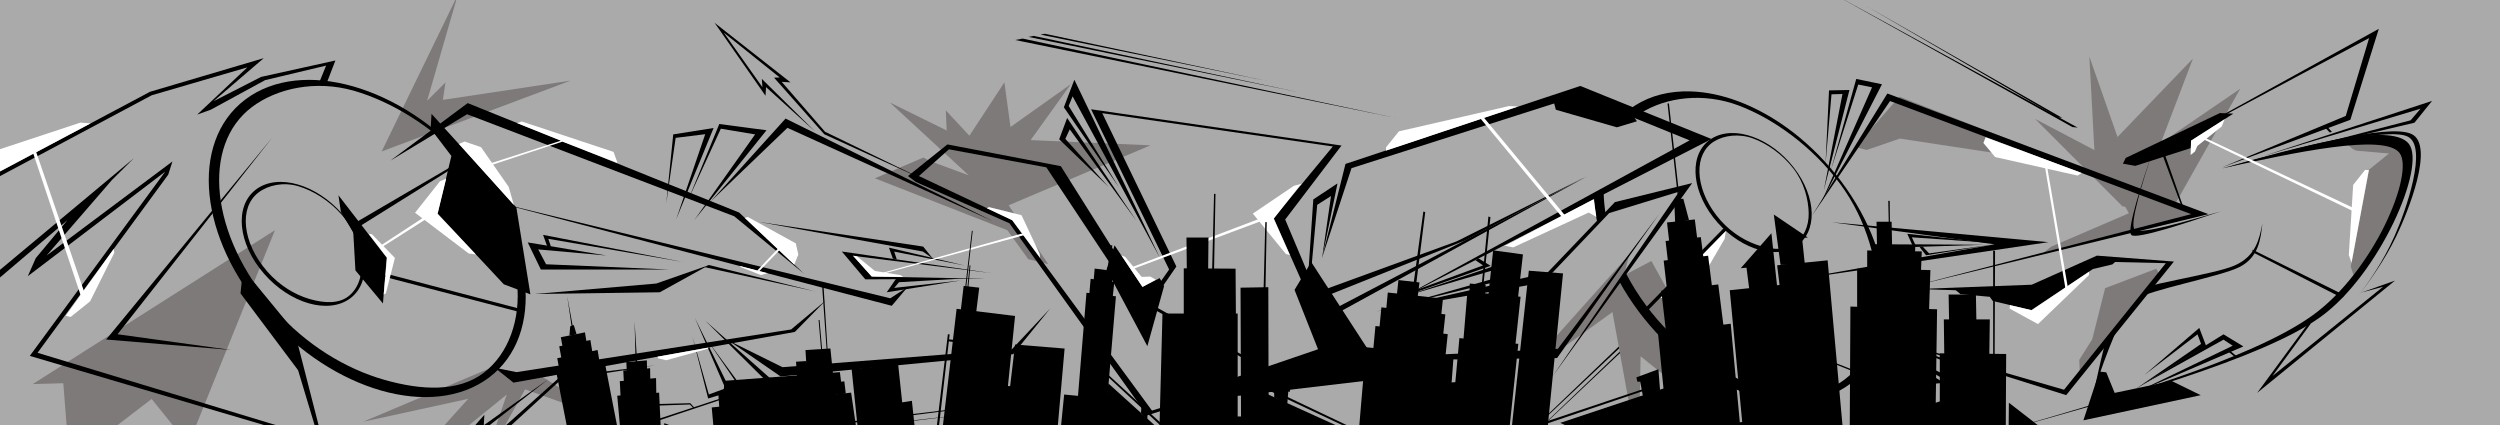
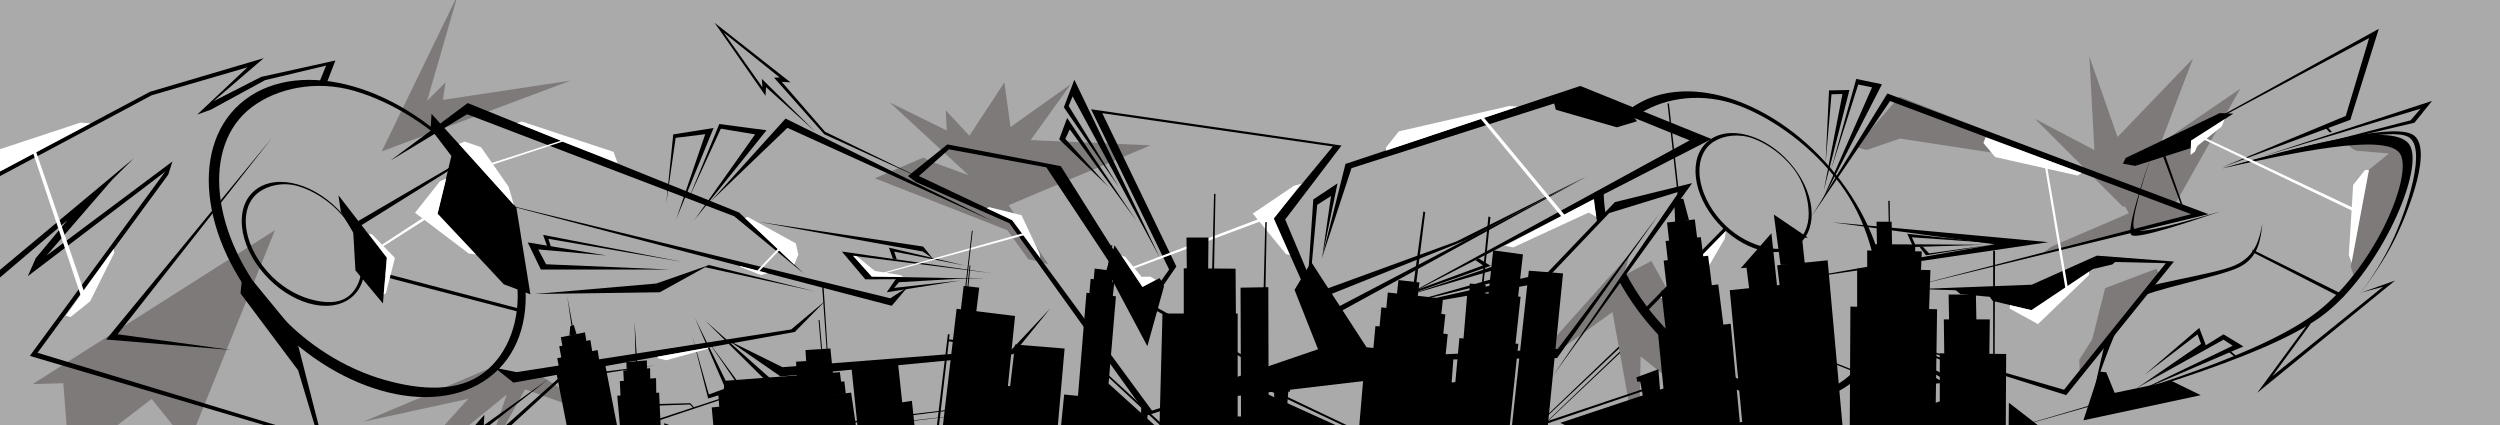
<svg xmlns="http://www.w3.org/2000/svg" width="690.615mm" height="117.176mm" viewBox="0 0 690.615 117.176" version="1.1" id="svg1" xml:space="preserve">
  <defs id="defs1" />
  <g id="background" style="display:inline" type="layer">
    <rect style="fill:#aaaaaa;fill-opacity:1;stroke-width:0.228;stroke-dasharray:0.685, 0.685" id="rect10113" width="693.757" height="120.293" x="-1.651" y="-0.057" />
  </g>
  <g id="layer-03" style="display:inline" type="layer">
    <g id="layer28" style="display:inline">
      <path style="fill:#000000;fill-opacity:1;stroke-width:2.043" d="m 270.477,114.045 -78.638,8.981 -1.348,0.747 z" id="path96" />
      <path style="fill:#000000;fill-opacity:1;stroke-width:1.334" d="m 244.669,118.467 -51.342,5.863 -0.88,0.488 z" id="path96-99" />
      <path style="fill:#000000;fill-opacity:1;stroke-width:2.77" d="m 293.716,109.419 -104.833,12.495 -1.797,1.033 z" id="path96-9" />
-       <path style="fill:#000000;fill-opacity:1;stroke-width:2.77" d="M 385.74,32.62 282.475,10.656 280.441,11.054 Z" id="path96-9-8" />
-       <path style="fill:#000000;fill-opacity:1;stroke-width:1.982" d="M 359.427,25.626 285.563,9.916 284.108,10.201 Z" id="path96-9-8-6" />
-       <path style="fill:#000000;fill-opacity:1;stroke-width:1.649" d="M 350.098,22.397 288.648,9.326 287.437,9.563 Z" id="path96-9-8-6-7" />
      <path style="fill:#000000;fill-opacity:1;stroke-width:1.982" d="m 405.818,135.338 54.943,-51.806 0.594,-1.359 z" id="path96-9-8-6-9" />
      <path style="fill:#000000;fill-opacity:1;stroke-width:1.263" d="m 415.82,127.424 35.008,-33.01 0.378,-0.866 z" id="path96-9-8-6-9-1" />
-       <path style="fill:#000000;fill-opacity:1;stroke-width:1.982" d="m 506.505,-1.652 65.972,36.747 1.475,0.156 z" id="path96-9-8-6-9-9" />
-       <path style="fill:#000000;fill-opacity:1;stroke-width:1.602" d="m 515.718,1.763 52.776,30.664 1.189,0.148 z" id="path96-9-8-6-9-9-5" />
      <path style="fill:#000000;fill-opacity:1;stroke-width:2.719" d="m -122.999,119.225 102.628,-14.188 1.745,-1.046 z" id="path96-9-8-6-9-9-9" />
      <path style="fill:#000000;fill-opacity:1;stroke-width:2.228" d="m -109.425,118.941 84.093,-11.626 1.429,-0.857 z" id="path96-9-8-6-9-9-9-1" />
      <path style="fill:#000000;fill-opacity:1;stroke-width:1.912" d="m -101.001,119.238 72.177,-9.978 1.227,-0.736 z" id="path96-9-8-6-9-9-9-7" />
    </g>
    <g id="layer21" style="display:inline" transform="translate(0.4012871)">
      <path style="fill:#7f7a7a;fill-opacity:1;stroke:none;stroke-width:2.77;stroke-dasharray:none;stroke-opacity:1" d="m 105.031,41.84 21.02,-43.248 -8.456,29.235 5.074,-5.074 -0.725,4.832 35.275,-5.315 z" id="path55" />
      <path style="fill:#7f7a7a;fill-opacity:1;stroke:none;stroke-width:2.77;stroke-dasharray:none;stroke-opacity:1" d="m 135.393,101.512 -35.436,14.985 28.985,-6.32 -24.878,27.581 35.517,-28.751 -6.765,19.812 11.839,-21.262 23.678,8.456 -21.155,-13.331 -5.29,0.332 z" id="path56" />
      <path id="path57" style="fill:#7f7a7a;fill-opacity:1;stroke:none;stroke-width:10.471;stroke-dasharray:none;stroke-opacity:1" d="m 1048.662,85.994 -36.527,55.703 -24.656,-26.482 0.914,21.004 -59.357,-29.223 82.391,76.051 -40.818,-15.018 -6.562,-3.543 -50.605,21.684 138.371,54.234 21.752,30.211 20.842,5.176 -41.301,-61.479 148.057,-62.57 -125.104,-5.479 42.006,-58.443 -63.01,44.744 z" transform="matrix(0.2645833,0,0,0.2645833,-0.4012871,0)" />
      <path style="fill:#7f7a7a;fill-opacity:1;stroke:none;stroke-width:2.77;stroke-dasharray:none;stroke-opacity:1" d="m 75.555,63.584 -66.926,42.523 8.456,-0.242 1.691,21.745 22.711,-17.396 10.148,12.564 z" id="path58" />
      <path style="fill:#7f7a7a;fill-opacity:1;stroke-width:2.77" d="m 449.697,70.303 -31.626,35.356 26.96,-19.456 7.226,39.745 0.556,-27.516 8.616,6.948 -1.668,-9.728 11.673,4.725 -15.646,-28.284 -7.558,3.976 z" id="path68" />
      <path id="path69" style="fill:#7f7a7a;fill-opacity:1;stroke-width:10.471" d="m 2181.447,58.988 5.252,97.693 -61.978,-32.564 91.391,91.391 2.846,0.424 3.717,6.727 -80.98,34.867 -9.561,7.311 168.148,-40.49 -29.582,-10.723 68.318,-121.02 -82.988,56.725 33.615,-88.238 -78.785,81.936 z" transform="matrix(0.2645833,0,0,0.2645833,-0.4012871,0)" />
    </g>
    <g id="layer15" style="display:inline" transform="translate(0.4012871)">
      <path style="fill:#000000;fill-opacity:1;stroke:none;stroke-width:2.77;stroke-dasharray:none;stroke-opacity:1" d="M 107.437,44.371 128.793,28.482 203.793,58.721 221.732,75.635 202.426,59.746 128.622,31.557 Z" id="path29" />
      <path style="fill:#000000;fill-opacity:1;stroke:none;stroke-width:2.77;stroke-dasharray:none;stroke-opacity:1" d="m 136.31,101.603 5.125,4.1 77.734,-14.009 8.577,-8.739 -9.602,8.055 -75.855,11.788 z" id="path31" />
      <path style="fill:#000000;fill-opacity:1;stroke:none;stroke-width:2.77;stroke-dasharray:none;stroke-opacity:1" d="m 147.313,81.222 33.584,-2.899 14.497,-5.074 -13.53,7.49 z" id="path40" />
      <path style="fill:#000000;fill-opacity:1;stroke:none;stroke-width:2.77;stroke-dasharray:none;stroke-opacity:1" d="m 145.38,66.967 3.624,7.49 h 35.517 l -34.067,-1.45 -2.174,-4.107 18.846,1.691 z" id="path42" />
      <path style="display:inline;fill:#000000;fill-opacity:1;stroke:none;stroke-width:2.77;stroke-dasharray:none;stroke-opacity:1" d="m 150.709,67.905 -1.087,-3.02 38.788,7.516 -37.338,-6.428 0.725,2.174 z" id="path45-3" />
      <path style="fill:#000000;fill-opacity:1;stroke:none;stroke-width:2.77;stroke-dasharray:none;stroke-opacity:1" d="m 195.387,73.199 29.488,7.327 -30.573,-6.719 z" id="path46" />
      <path style="fill:#000000;fill-opacity:1;stroke:none;stroke-width:2.77;stroke-dasharray:none;stroke-opacity:1" d="m 180.558,100.92 -26.139,4.1 -16.23,14.853 2.904,0.181 -27.335,16.743 19.647,-22.21 -0.171,2.904 17.939,-12.813 -19.647,15.376 0.513,-2.733 -14.863,16.572 20.16,-12.642 -1.846,-0.302 18.76,-16.782 z" id="path54" />
    </g>
    <g id="layer23" style="display:inline" transform="translate(0.4012871)">
      <path style="fill:#7f7a7a;fill-opacity:1;stroke-width:2.77" d="m 558.3,39.962 -6.944,2.42 -26.934,-4.103 -9.154,3.156 -3.156,-0.842 12.205,-13.888 z" id="path22" />
    </g>
    <g id="layer24" style="display:inline" transform="rotate(-15.85766,527.8898,-11.89894)">
      <path style="fill:#000000;fill-opacity:1;stroke-width:2.313" d="m 576.227,58.84 70.569,-16.317 -14.43,22.02 -37.801,2.96 36.868,-4.33 12.09,-18.938 z" id="path26" />
      <path style="fill:#7f7a7a;fill-opacity:1;stroke-width:2.77" d="m 629.737,70.381 c 7.994,1.807 15.041,3.399 13.508,10.317 -1.533,6.918 -10.994,16.228 -21.729,26.791 -0.043,-1.301 -0.086,-2.602 -0.129,-3.904 0,0 12.185,-24.381 12.185,-24.381 0,0 6.516,-2.79 6.516,-2.79 -3.258,-1.235 -6.517,-2.47 -8.146,-3.087 -1.629,-0.617 -2.205,-2.947 -2.205,-2.947 z" id="path63" />
      <path style="fill:#000000;fill-opacity:1;stroke-width:2.313" d="m 594.616,67.771 c 20.135,1.25 45.694,2.837 48.304,9.28 2.611,6.443 -15.824,29.703 -35.619,36.709 -19.794,7.005 -58.431,7.118 -92.025,7.216 33.902,0.214 75.631,0.476 94.339,-6.308 18.707,-6.785 39.52,-31.992 36.466,-39.344 -3.054,-7.352 -29.266,-7.46 -51.466,-7.552 z" id="path27" />
      <path style="fill:#000000;fill-opacity:1;stroke-width:2.313" d="m 594.406,67.818 c 20.74,0.584 47.068,1.326 51.879,5.48 4.811,4.155 -5.936,19.47 -10.95,25.473 -5.013,6.004 -9.873,9.844 -14.099,13.182 4.274,-3.311 9.536,-7.385 14.512,-12.963 4.976,-5.578 17.209,-21.379 11.794,-26.049 -5.415,-4.671 -31.253,-4.916 -53.136,-5.123 z" id="path27-6" />
      <path style="fill:#000000;fill-opacity:1;stroke-width:2.313" d="m 577.744,57.516 c -5.235,7.661 -13.307,19.471 -12.271,21.119 1.036,1.648 16.073,0.92 25.827,0.447 -9.376,0.084 -23.389,0.211 -24.53,-1.606 -1.142,-1.817 6.118,-12.687 10.975,-19.96 z" id="path32" />
      <path style="fill:#000000;fill-opacity:1;stroke-width:2.313" d="m 606.523,67.625 48.981,-1.928 -6.33,4.469 -40.426,-1.837 39.598,0.903 3.513,-2.336 z" id="path48" />
      <path style="fill:#000000;fill-opacity:1;stroke-width:2.313" d="m 625.077,64.741 0.856,1.637 0.614,-0.024 -0.859,-1.724 z" id="path49" />
      <path style="fill:#000000;fill-opacity:1;stroke-width:2.313" d="m 544.316,116.292 c 4.4,-8.255 11.093,-20.812 15.159,-22.351 4.066,-1.539 24.819,1.47 31.167,0.587 6.349,-0.883 8.561,-5.222 10.523,-9.07 -1.625,4.001 -3.508,8.64 -9.262,9.825 -5.754,1.185 -25.755,-0.776 -30.101,0.798 -4.346,1.574 -12.227,12.752 -17.486,20.211 z" id="path51" />
      <path style="fill:#000000;fill-opacity:1;stroke-width:2.313" d="m 596.444,92.406 20.262,18.847 0.849,-0.531 -21.017,-19.066 z" id="path53" />
      <path style="fill:#000000;fill-opacity:1;stroke-width:2.313" d="m 622.178,111.286 9.921,-0.639 -45.113,19.431 18.46,-14.331 1.112,-0.102 -14.232,11.114 36.133,-15.378 z" id="path59" />
      <path style="fill:#000000;fill-opacity:1;stroke-width:2.77" d="m 569.798,57.724 28.397,-4.811 3.538,1.16 -13.197,3.985 -0.712,1.963 -16.084,0.536 -3.129,-1.508 z" id="path61" />
      <path style="fill:#000000;fill-opacity:1;stroke-width:2.77" d="m 580.416,59.155 0.971,15.834 -0.418,-0.19 -1.176,-15.111 z" id="path62" />
      <path style="fill:#000000;fill-opacity:1;stroke-width:2.77" d="m 546.675,112.51 -7.931,11.747 33.07,2.175 -6.662,-5.974 -16.038,-1.131 -0.674,-6.098 z" id="path64" />
      <path style="fill:#000000;fill-opacity:1;stroke-width:2.77" d="m 556.871,119.322 25.581,-7.341 4.381,4.718 -32.874,4.248 30.092,-5.243 -2.001,-2.305 z" id="path65" />
      <path style="fill:#000000;fill-opacity:1;stroke-width:2.77" d="m 554.753,119.946 22.208,-6.257 -0.453,-5.236 -18.101,8.342 17.145,-6.775 0.22,2.821 z" id="path66" />
      <path style="fill:#000000;fill-opacity:1;stroke-width:2.77" d="m 582.918,116.767 1.401,2.059 -0.477,0.153 -1.377,-2.017 z" id="path67" />
    </g>
    <g id="layer25" style="display:inline" transform="translate(0.4012871)">
      <path style="display:inline;fill:#000000;fill-opacity:1;stroke-width:2.77" d="m 505.649,61.392 59.815,5.505 -71.421,10.564 56.541,-9.969 z" id="path7" />
      <path style="fill:#7f7a7a;fill-opacity:1;stroke-width:2.77" d="m 574.141,103.698 22.17,-27.527 -1.042,-1.934 -14.135,5.357 -3.571,14.135 -3.571,5.654 z" id="path41" />
      <path style="display:inline;fill:#000000;fill-opacity:1;stroke-width:2.77" d="m 529.158,79.842 31.693,-1.19 18.004,-8.035 21.277,1.637 -29.759,36.901 -52.524,-16.516 51.929,15.028 28.122,-34.966 -19.343,-0.446 -17.26,8.63 z" id="path8" />
      <path style="display:inline;fill:#000000;fill-opacity:1;stroke-width:2.77" d="m 519.766,93.137 27.842,9.917 -5.952,4.613 -22.725,-13.061 22.278,11.126 3.72,-2.678 z" id="path9" />
      <path style="display:inline;fill:#000000;fill-opacity:1;stroke-width:2.77" d="m 519.091,95.211 17.507,10.521 -5.598,0.576 -12.311,-9.951 12.398,8.884 2.089,-0.401 z" id="path11" />
      <path style="display:inline;fill:#000000;fill-opacity:1;stroke-width:2.77" d="m 502.646,56.107 16.834,-32.826 -7.102,-1.473 -6.997,25.146 7.547,-23.601 3.816,0.77 z" id="path14" />
      <path style="display:inline;fill:#000000;fill-opacity:1;stroke-width:2.154" d="m 503.405,52.657 7.093,-27.797 -5.639,0.11 -0.961,20.274 1.645,-19.198 3.026,-0.075 z" id="path14-2" />
      <path style="display:inline;fill:#000000;fill-opacity:1;stroke-width:2.77" d="m 550.063,67.12 -23.584,-2.529 1.637,3.645 19.428,-0.618 -18.907,-0.126 -0.893,-1.934 z" id="path15" />
      <path style="display:inline;fill:#000000;fill-opacity:1;stroke-width:2.77" d="m 529.817,68.154 1.841,2.367 18.807,-3.025 -17.965,2.499 -1.762,-1.868 z" id="path19" />
      <path style="display:inline;fill:#000000;fill-opacity:1;stroke-width:2.77" d="m 539.681,79.991 21.779,0.631 17.15,-8.733 5.681,0.105 -1.157,1.052 -5.366,1.263 -17.044,11.363 -10.626,-2.525 -0.842,-1.157 -8.101,-0.736 z" id="path21" />
      <path style="display:inline;fill:#000000;fill-opacity:1;stroke-width:2.77" d="M 500.143,59.606 520.974,25.83 609.655,59.16 527.819,79.098 604.893,59.16 521.718,27.913 Z" id="path6" />
    </g>
    <g id="layer22" transform="translate(0.4012871)" style="display:inline">
      <path id="path13-9" style="color:#000000;display:inline;fill:#000000;stroke-width:1.315;-inkscape-stroke:none" d="m 466.478,25.246 c -5.564,-0.147 -10.801,1.089 -15.237,3.912 -0.588,0.374 -1.145,0.778 -1.687,1.195 l 2.929,1.152 c 0.113,-0.075 0.22,-0.158 0.335,-0.231 6.996,-4.453 17.365,-5.776 27.049,-2.139 9.684,3.637 20.358,11.329 28.01,21.595 7.652,10.265 10.46,22.4 10.686,32.057 0.226,9.657 -3.683,18.496 -10.679,22.949 -6.996,4.453 -16.516,3.314 -26.2,-0.323 -9.684,-3.637 -19.603,-10.616 -27.255,-20.881 -2.246,-3.013 -4.163,-6.105 -5.77,-9.212 l -1.734,2.417 c 1.518,2.773 3.276,5.522 5.28,8.211 7.94,10.652 18.202,18.366 28.488,22.229 10.286,3.863 20.703,3.863 28.588,-1.156 7.885,-5.019 11.6,-14.015 11.36,-24.273 C 520.401,72.49 516.259,60.881 508.319,50.229 500.379,39.578 490.117,31.864 479.831,28.001 475.331,26.311 470.806,25.36 466.478,25.246 Z m -23.867,27.126 -2.715,1.301 c 0.076,2.598 0.405,5.282 0.977,8.013 l 2.315,-2.345 c -0.336,-2.012 -0.533,-3.986 -0.578,-5.898 -0.008,-0.361 -0.001,-0.714 7.3e-4,-1.07 z" />
      <path style="color:#000000;display:inline;fill:#000000;stroke-width:0.514;-inkscape-stroke:none" d="m 472.487,38.253 c -3.134,1.926 -4.609,5.377 -4.513,9.313 0.096,3.936 1.741,8.391 4.897,12.478 3.155,4.087 7.234,7.047 11.322,8.529 4.088,1.482 8.227,1.482 11.361,-0.443 3.134,-1.926 4.61,-5.377 4.514,-9.314 -0.096,-3.936 -1.741,-8.391 -4.897,-12.478 -3.155,-4.087 -7.234,-7.047 -11.322,-8.529 -4.088,-1.482 -8.228,-1.482 -11.362,0.444 z m 0.627,0.812 c 2.78,-1.709 6.901,-2.216 10.749,-0.821 3.848,1.396 8.091,4.347 11.132,8.286 3.041,3.939 4.157,8.595 4.247,12.301 0.09,3.706 -1.464,7.097 -4.244,8.806 -2.78,1.709 -6.564,1.272 -10.412,-0.124 -3.848,-1.396 -7.79,-4.073 -10.831,-8.012 -3.041,-3.939 -4.607,-8.224 -4.697,-11.93 -0.09,-3.706 1.277,-6.797 4.057,-8.506 z" id="path13-9-2" />
      <path style="fill:#000000;fill-opacity:1;stroke-width:2.77" d="m 476.024,62.767 -22.515,22.936 0.526,0.842 22.831,-23.252 z" id="path5" />
    </g>
    <g id="layer13" style="display:inline" transform="translate(0.4012871)">
      <path style="font-variation-settings:normal;opacity:1;vector-effect:none;fill:#000000;fill-opacity:1;stroke:none;stroke-width:0.419px;stroke-linecap:butt;stroke-linejoin:miter;stroke-miterlimit:4;stroke-dasharray:none;stroke-dashoffset:0;stroke-opacity:1;-inkscape-stroke:none;stop-color:#000000;stop-opacity:1" d="m 385.334,83.045 87.061,-44.639 -36.248,-14.664 -64.864,21.536 -6.5,26.015 8.163,-24.841 62.859,-20.072 30.536,12.395 z" id="path14065" />
      <path style="font-variation-settings:normal;opacity:1;vector-effect:none;fill:#000000;fill-opacity:1;stroke:none;stroke-width:0.419px;stroke-linecap:butt;stroke-linejoin:miter;stroke-miterlimit:4;stroke-dasharray:none;stroke-dashoffset:0;stroke-opacity:1;-inkscape-stroke:none;stop-color:#000000;stop-opacity:1" d="M 363.417,87.83 438.371,48.525 363.659,89.448 Z" id="path14797" />
      <path style="font-variation-settings:normal;opacity:1;vector-effect:none;fill:#000000;fill-opacity:1;stroke:none;stroke-width:0.419px;stroke-linecap:butt;stroke-linejoin:miter;stroke-miterlimit:4;stroke-dasharray:none;stroke-dashoffset:0;stroke-opacity:1;-inkscape-stroke:none;stop-color:#000000;stop-opacity:1" d="m 428.77,27.937 0.624,2.379 16.853,4.855 5.554,-1.675 -1.366,-1.914 -14.858,-6.301 z" id="path14799" />
      <path style="font-variation-settings:normal;opacity:1;vector-effect:none;fill:#000000;fill-opacity:1;stroke:none;stroke-width:0.419px;stroke-linecap:butt;stroke-linejoin:miter;stroke-miterlimit:4;stroke-dasharray:none;stroke-dashoffset:0;stroke-opacity:1;-inkscape-stroke:none;stop-color:#000000;stop-opacity:1" d="m 379.868,86.03 47.225,-10.732 18.614,-19.469 21.35,-5.25 -38.702,53.565 35.112,-51.219 -19.333,5.933 -18.295,19.211 z" id="path14801" />
      <path style="font-variation-settings:normal;opacity:1;vector-effect:none;fill:#000000;fill-opacity:1;stroke:none;stroke-width:0.419px;stroke-linecap:butt;stroke-linejoin:miter;stroke-miterlimit:4;stroke-dasharray:none;stroke-dashoffset:0;stroke-opacity:1;-inkscape-stroke:none;stop-color:#000000;stop-opacity:1" d="m 387.488,81.893 29.641,-10.011 -3.336,5.728 -28.214,6.881 27.236,-7.684 1.504,-2.821 z" id="path15657" />
      <path style="font-variation-settings:normal;opacity:1;vector-effect:none;fill:#000000;fill-opacity:1;stroke:none;stroke-width:0.419px;stroke-linecap:butt;stroke-linejoin:miter;stroke-miterlimit:4;stroke-dasharray:none;stroke-dashoffset:0;stroke-opacity:1;-inkscape-stroke:none;stop-color:#000000;stop-opacity:1" d="m 387.836,81.719 23.526,-8.292 -3.345,-2.063 -0.833,0.518 2.093,1.431 -18.754,6.901 z" id="path15943" />
      <path style="font-variation-settings:normal;opacity:1;vector-effect:none;fill:#000000;fill-opacity:1;stroke:none;stroke-width:0.419px;stroke-linecap:butt;stroke-linejoin:miter;stroke-miterlimit:4;stroke-dasharray:none;stroke-dashoffset:0;stroke-opacity:1;-inkscape-stroke:none;stop-color:#000000;stop-opacity:1" d="m 360.648,83.781 1.905,-0.65 41.949,-16.785 32.902,-17.402 -35.422,17.732 -42.706,15.578 z" id="path16410" />
      <path style="font-variation-settings:normal;opacity:1;vector-effect:none;fill:#000000;fill-opacity:1;stroke:none;stroke-width:0.419px;stroke-linecap:butt;stroke-linejoin:miter;stroke-miterlimit:4;stroke-dasharray:none;stroke-dashoffset:0;stroke-opacity:1;-inkscape-stroke:none;stop-color:#000000;stop-opacity:1" d="m 371.266,99.676 58.465,-0.762 28.181,-39.767 -27.961,37.216 -58.907,2.827 z" id="path16700" />
      <path style="font-variation-settings:normal;opacity:1;vector-effect:none;fill:#000000;fill-opacity:1;stroke:none;stroke-width:0.419px;stroke-linecap:butt;stroke-linejoin:miter;stroke-miterlimit:4;stroke-dasharray:none;stroke-dashoffset:0;stroke-opacity:1;-inkscape-stroke:none;stop-color:#000000;stop-opacity:1" d="m 410.15,78.162 -2.316,2.516 h -0.887 l 2.136,-2.606 z" id="path17218" />
      <path style="font-variation-settings:normal;opacity:1;vector-effect:none;fill:#000000;fill-opacity:1;stroke:none;stroke-width:0.419px;stroke-linecap:butt;stroke-linejoin:miter;stroke-miterlimit:4;stroke-dasharray:none;stroke-dashoffset:0;stroke-opacity:1;-inkscape-stroke:none;stop-color:#000000;stop-opacity:1" d="m 364.803,71.382 4.279,-20.721 -6.69,4.429 -1.824,27.002 0.572,-0.139 2.333,-25.377 3.811,-2.419 z" id="path17333" />
    </g>
    <g id="layer17" style="display:inline" transform="translate(0.4012871)" />
    <g id="layer18" style="display:inline" transform="translate(0.4012871)">
      <path style="fill:#000000;fill-opacity:1;stroke:none;stroke-width:1.385;stroke-dasharray:none;stroke-opacity:1" d="m 316.464,84.433 32.46,17.768 0.669,-0.377 -32.46,-17.999 z" id="path34" />
      <path style="fill:#000000;fill-opacity:1;stroke:none;stroke-width:2.77;stroke-dasharray:none;stroke-opacity:1" d="m 361.823,72.389 -4.613,7.688 6.492,16.401 -33.485,11.447 4.613,2.221 47.836,-5.638 z" id="path17" />
      <path style="fill:#000000;fill-opacity:1;stroke:none;stroke-width:2.77;stroke-dasharray:none;stroke-opacity:1" d="m 307.495,67.776 -2.221,6.663 11.276,21.185 4.613,-16.572 -1.196,-2.221 -4.784,2.392 z" id="path18" />
      <path style="fill:#000000;fill-opacity:1;stroke:none;stroke-width:2.77;stroke-dasharray:none;stroke-opacity:1" d="m 320.063,71.316 -23.678,-49.288 -2.899,7.611 15.221,22.107 -13.893,-22.47 1.087,-2.658 z" id="path47" />
      <path style="display:inline;fill:#000000;fill-opacity:1;stroke:none;stroke-width:2.77;stroke-dasharray:none;stroke-opacity:1" d="m 313.58,61.074 -19.187,-28.481 -2.195,5.89 13.651,13.168 -11.96,-13.289 1.217,-2.631 z" id="path47-2" />
    </g>
    <g id="layer14" style="display:inline" transform="translate(0.4012871)">
      <path style="color:#000000;fill:#000000;stroke-width:1.385;-inkscape-stroke:none" d="m 301.001,30.189 21.566,44.262 -6.307,8.982 -23.614,-37.526 -31.325,-6.014 -10.893,8.737 2.168,1.64 25.842,11.397 38.064,53.071 53.748,-17.072 -15.622,-37.022 15.557,-20.443 z m 3.092,1.077 63.697,9.191 -16.337,19.785 16.514,37.275 -50.143,15.906 -38.649,-52.634 -25.74,-12.159 8.309,-7.382 26.902,4.98 26.882,40.514 9.036,-13.124 z" id="path16" />
    </g>
    <g id="layer19" style="display:inline" transform="translate(0.4012871)">
      <path style="fill:#000000;fill-opacity:1;stroke:none;stroke-width:2.77;stroke-dasharray:none;stroke-opacity:1" d="m 195.934,55.646 20.672,-22.893 57.337,28.379 -56.825,-25.817 z" id="path33" />
      <path style="fill:#000000;fill-opacity:1;stroke:none;stroke-width:2.77;stroke-dasharray:none;stroke-opacity:1" d="m 200.889,94.086 14.351,9.909 64.237,-6.15 10.251,-12.642 -10.592,11.276 -63.383,4.954 z" id="path35" />
      <path style="fill:#000000;fill-opacity:1;stroke:none;stroke-width:2.77;stroke-dasharray:none;stroke-opacity:1" d="m 209.089,61.284 45.444,8.2 2.747,1.943 -2.662,-3.31 z" id="path36" />
      <path style="fill:#000000;fill-opacity:1;stroke:none;stroke-width:2.77;stroke-dasharray:none;stroke-opacity:1" d="m 273.607,75.468 -41.454,-5.983 6.492,7.688 33.314,-0.171 -31.521,-0.598 -5.125,-5.723 z" id="path37" />
      <path style="fill:#000000;fill-opacity:1;stroke:none;stroke-width:2.77;stroke-dasharray:none;stroke-opacity:1" d="m 134.907,55.423 110.622,26.979 4.787,-3.096 -4.374,5.167 z" id="path38" />
      <path style="fill:#000000;fill-opacity:1;stroke:none;stroke-width:2.326;stroke-dasharray:none;stroke-opacity:1" d="m 191.414,60.791 19.935,-24.811 -13.051,-1.721 -8.462,20.652 8.892,-19.361 9.466,1.578 z" id="path43" />
      <path style="display:inline;fill:#000000;fill-opacity:1;stroke:none;stroke-width:1.994;stroke-dasharray:none;stroke-opacity:1" d="m 186.378,60.612 10.347,-25.252 -11.148,1.763 -1.928,19.039 2.596,-18.082 8.166,-1.008 z" id="path43-6" />
      <path style="display:inline;fill:#000000;fill-opacity:1;stroke:none;stroke-width:1.808;stroke-dasharray:none;stroke-opacity:1" d="m 194.389,88.555 19.301,17.131 -7.645,4.434 -11.004,-16.088 10.913,14.867 5.453,-3.503 z" id="path43-67" />
      <path style="display:inline;fill:#000000;fill-opacity:1;stroke:none;stroke-width:1.494;stroke-dasharray:none;stroke-opacity:1" d="m 191.533,87.779 9.996,20.379 -6.309,1.923 -4.376,-17.25 4.567,16.138 4.572,-1.675 z" id="path43-67-9" />
      <path style="fill:#000000;fill-opacity:1;stroke:none;stroke-width:2.77;stroke-dasharray:none;stroke-opacity:1" d="m 264.675,76.994 -17.456,-0.121 -2.658,3.866 20.416,-3.262 -18.362,2.054 1.329,-1.57 z" id="path44" />
      <path style="fill:#000000;fill-opacity:1;stroke:none;stroke-width:2.77;stroke-dasharray:none;stroke-opacity:1" d="m 246.252,71.437 -1.087,-3.02 21.02,4.953 -19.57,-3.866 0.725,2.174 z" id="path45" />
      <path style="display:inline;fill:#000000;fill-opacity:1;stroke:none;stroke-width:2.298;stroke-dasharray:none;stroke-opacity:1" d="m 255.805,50.108 -28.294,-13.71 -11.962,-13.789 2.422,0.142 -20.965,-16.447 14.061,20.156 0.146,-2.396 13.578,12.289 -14.738,-14.559 0.154,2.29 -10.66,-15.06 15.433,12.371 -1.558,0.063 13.864,15.622 z" id="path54-5" />
    </g>
    <g id="layer6" style="display:inline" transform="translate(17.84315,-69.41861)">
      <path style="fill:#000000;fill-opacity:1;stroke:none;stroke-width:1.973;stroke-dasharray:none;stroke-opacity:1" d="m 81.066,130.503 25.688,-15.025 0.386,0.447 -25.81,16.124 z" id="path24" />
      <path style="fill:#000000;fill-opacity:1;stroke:none;stroke-width:1.973;stroke-dasharray:none;stroke-opacity:1" d="m 88.941,145.058 36.624,9.612 -0.243,0.852 -36.868,-9.612 z" id="path25" />
      <path style="fill:#000000;fill-opacity:1;stroke:none;stroke-width:2.77;stroke-dasharray:none;stroke-opacity:1" d="m 101.361,100.869 23.436,25.852 3.878,24.014 -7.348,-2.787 -18.274,-19.536 3.795,-15.905 -5.728,-7.531 z" id="path20" />
      <path style="fill:#000000;fill-opacity:1;stroke:none;stroke-width:2.77;stroke-dasharray:none;stroke-opacity:1" d="m 75.645,123.356 13.326,17.255 -1.025,12.642 -7.603,-9.14 -0.598,-10.507 -3.417,-5.638 z" id="path28" />
    </g>
    <g id="layer5" style="display:inline" transform="translate(0.4012871)">
      <path style="color:#000000;fill:#000000;stroke-width:1.383;-inkscape-stroke:none" d="m 67.36,27.491 c -7.847,5.922 -10.987,15.662 -9.877,26.397 1.11,10.735 6.424,22.56 15.64,33.064 9.216,10.503 20.621,17.732 31.729,20.922 11.108,3.19 22.029,2.318 29.876,-3.604 7.847,-5.922 10.989,-15.664 9.879,-26.399 C 143.497,67.136 138.183,55.311 128.967,44.807 119.751,34.304 108.346,27.075 97.238,23.885 86.131,20.696 75.207,21.569 67.36,27.491 Z m 1.831,2.087 c 6.962,-5.254 17.723,-7.509 28.18,-4.506 10.457,3.003 22.293,10.175 31.174,20.297 8.882,10.122 12.841,22.61 13.886,32.716 1.045,10.106 -2.314,19.7 -9.276,24.954 -6.962,5.254 -17.039,4.857 -27.496,1.854 C 95.202,101.891 84.218,95.404 75.336,85.281 66.455,75.159 61.388,63.78 60.343,53.674 59.297,43.567 62.229,34.832 69.191,29.577 Z" id="path13" />
      <path style="color:#000000;fill:#000000;stroke-width:0.539;-inkscape-stroke:none" d="m 70.286,52.367 c -3.044,2.314 -4.262,6.119 -3.831,10.313 0.431,4.194 2.492,8.814 6.067,12.918 3.575,4.104 7.999,6.928 12.308,8.174 4.309,1.246 8.545,0.906 11.589,-1.408 3.044,-2.314 4.263,-6.12 3.832,-10.314 -0.431,-4.194 -2.492,-8.814 -6.067,-12.918 -3.575,-4.104 -7.999,-6.928 -12.308,-8.174 -4.309,-1.246 -8.546,-0.905 -11.59,1.409 z m 0.71,0.815 c 2.701,-2.053 6.875,-2.934 10.931,-1.76 4.056,1.173 8.647,3.975 12.093,7.93 3.445,3.955 4.981,8.834 5.386,12.782 0.405,3.948 -0.897,7.697 -3.598,9.749 -2.701,2.053 -6.609,1.898 -10.666,0.724 -4.056,-1.173 -8.317,-3.708 -11.762,-7.662 -3.445,-3.955 -5.411,-8.4 -5.816,-12.349 -0.405,-3.948 0.732,-7.362 3.432,-9.414 z" id="path13-7" />
    </g>
    <g id="layer2" style="display:inline" transform="translate(17.84315,-69.41861)">
      <path style="fill:#000000;fill-opacity:1;stroke:none;stroke-width:2.77;stroke-dasharray:none;stroke-opacity:1" d="m 57.388,107.392 -45.906,55.812 34.55,2.899 -31.409,-4.349 z" id="path52" />
    </g>
    <g id="layer20" style="display:inline" transform="translate(0.4012871)">
      <path id="path39" style="color:#000000;fill:#000000;stroke-width:1.385;-inkscape-stroke:none" d="m 72.463,16.061 -31.422,9.293 -61.834,32.874 -23.408,2.222 -87.502,47.011 6.035,-0.138 L -18.588,92.107 18.18,60.856 9.482,71.305 7.274,76.299 45.247,47.404 7.831,98.317 88.832,122.228 80.975,91.586 69.424,77.549 68.938,78.264 66.615,75.326 66.042,81.057 81.942,102.266 87.579,121.002 9.975,97.455 46.072,48.246 47.235,44.599 12.458,70.591 30.531,49.714 36.56,43.727 -19.557,90.513 -126.687,106.188 -47.076,63.057 -23.588,61.006 41.514,26.316 l 26.41,-7.708 -13.852,13.048 3.763,-1.355 14.999,-8.165 16.852,-4.016 -2.015,4.933 2.025,0.285 2.553,-6.627 -20.51,4.532 -13.169,6.732 z" />
    </g>
    <g id="layer1">
      <path style="font-variation-settings:normal;opacity:1;vector-effect:none;fill:#ffffff;fill-opacity:1;stroke:none;stroke-width:0.265px;stroke-linecap:butt;stroke-linejoin:miter;stroke-miterlimit:4;stroke-dasharray:none;stroke-dashoffset:0;stroke-opacity:1;-inkscape-stroke:none;stop-color:#000000;stop-opacity:1" d="m 126.79,39.761 15.187,16.903 -1.462,-5.053 -7.633,-10.958 -4.539,-1.558 z" id="path9665" />
      <path style="fill:#ffffff;fill-opacity:1;stroke-width:0.265;stroke-dasharray:0.794, 0.794" d="m 134.898,45.321 20.05,-6.459 -12.096,-4.854 1.288,-0.445 25.351,8.397 1.113,3.069 -15.253,-5.902 -20.143,6.656 z" id="path9978" />
      <path style="fill:#ffffff;fill-opacity:1;stroke-width:0.265;stroke-dasharray:0.794, 0.794" d="m 219.405,73.12 -13.677,-12.929 0.871,-0.246 13.227,7.282 0.71,3.064 z" id="path21316" />
      <path style="fill:#ffffff;fill-opacity:1;stroke-width:0.265;stroke-dasharray:0.794, 0.794" d="m 214.978,68.619 -5.802,6.126 0.572,0.154 5.83,-6.07 z" id="path21492" />
      <path style="fill:#ffffff;fill-opacity:1;stroke-width:0.265;stroke-dasharray:0.794, 0.794" d="m 212.122,75.494 -7.834,-2.051 0.381,0.367 5.515,2.171 1.351,-0.366 z" id="path21664" />
      <path style="fill:#ffffff;fill-opacity:1;stroke-width:0.265;stroke-dasharray:0.794, 0.794" d="m 272.591,57.529 0.298,0.14 6.735,3.173 7.723,10.409 -0.162,-1.166 -4.988,-10.632 -8.989,-2.245 z" id="path21779" />
      <path style="fill:#ffffff;fill-opacity:1;stroke-width:0.265;stroke-dasharray:0.794, 0.794" d="m 235.68,70.62 0.077,0.167 5.053,5.601 8.692,0.134 -0.683,-0.511 -7.13,-1.145 -4.932,-4.055 z" id="path21781" />
      <path style="fill:#ffffff;fill-opacity:1;stroke-width:0.265;stroke-dasharray:0.794, 0.794" d="m 282.602,64.589 -0.417,-0.043 -38.547,10.87 0.69,0.096 38.533,-10.541 z" id="path21896" />
      <path style="fill:#ffffff;fill-opacity:1;stroke-width:0.265;stroke-dasharray:0.794, 0.794" d="m 123.26,49.346 -2.401,9.742 10.59,11.205 -1.966,-0.265 -14.828,-11.251 6.888,-8.704 z" id="path24847" />
      <path style="fill:#ffffff;fill-opacity:1;stroke-width:0.265;stroke-dasharray:0.794, 0.794" d="m 101.85,64.57 5.062,6.605 -0.914,10.199 0.604,-0.371 2.491,-9.741 -6.337,-6.544 z" id="path24849" />
      <path style="fill:#ffffff;fill-opacity:1;stroke-width:0.265;stroke-dasharray:0.794, 0.794" d="m 105.315,67.723 11.674,-7.634 0.509,0.554 -11.719,7.453 z" id="path24851" />
      <path style="fill:#ffffff;fill-opacity:1;stroke-width:0.265;stroke-dasharray:0.794, 0.794" d="M -9.198,52.196 25.021,34.082 22.225,33.867 -4.921,42.832 -8.494,50.328 Z" id="path24853" />
      <path style="fill:#ffffff;fill-opacity:1;stroke-width:0.265;stroke-dasharray:0.794, 0.794" d="M 18.173,87.221 31.428,68.739 31.583,69.823 24.893,83.233 19.51,87.565 Z" id="path24855" />
      <path style="fill:#ffffff;fill-opacity:1;stroke-width:0.265;stroke-dasharray:0.794, 0.794" d="M 22.364,81.813 9.072,42.046 9.809,41.461 23.451,81.195 Z" id="path24857" />
      <path style="fill:#ffffff;fill-opacity:1;stroke-width:0.265;stroke-dasharray:0.794, 0.794" d="m 359.623,50.734 -0.702,0.704 -7.066,8.989 4.475,10.053 -1.092,-0.308 -9.155,-11.169 11.376,-7.693 z" id="path24972" />
      <path style="fill:#ffffff;fill-opacity:1;stroke-width:0.265;stroke-dasharray:0.794, 0.794" d="m 309.775,70.532 5.837,8.744 3.67,-2.002 -1.51,-0.869 -2.401,0.083 -4.53,-5.528 z" id="path24974" />
      <path style="fill:#ffffff;fill-opacity:1;stroke-width:0.265;stroke-dasharray:0.794, 0.794" d="m 347.684,60.601 -0.427,0.081 -34.444,13.073 0.459,0.43 34.919,-13.043 z" id="path24976" />
      <path style="fill:#ffffff;fill-opacity:1;stroke-width:0.265;stroke-dasharray:0.794, 0.794" d="m 382.873,41.619 36.477,-12.206 -2.482,-0.115 -30.424,6.983 -3.566,4.434 z" id="path33763" />
      <path style="fill:#ffffff;fill-opacity:1;stroke-width:0.265;stroke-dasharray:0.794, 0.794" d="m 415.346,67.809 h 0.55 l 24.363,-12.803 0.723,4.904 -2.112,-1.197 -20.849,9.623 z" id="path33996" />
      <path style="fill:#ffffff;fill-opacity:1;stroke-width:0.265;stroke-dasharray:0.794, 0.794" d="m 431.298,59.744 -22.669,-27.423 1.01,-0.161 22.948,27.656 z" id="path33998" />
      <path style="fill:#ffffff;fill-opacity:1;stroke-width:0.265;stroke-dasharray:0.794, 0.794" d="m 458.701,82.286 18.062,-18.481 -0.33,2.173 -8.215,14.091 -6.784,2.415 z" id="path34113" />
      <path style="fill:#ffffff;fill-opacity:1;stroke-width:0.265;stroke-dasharray:0.794, 0.794" d="m 555.276,84.222 0.259,0.145 5.718,1.326 15.835,-10.63 v 0.908 l -14.105,13.553 -7.843,-4.286 z" id="path34228" />
      <path style="fill:#ffffff;fill-opacity:1;stroke-width:0.265;stroke-dasharray:0.794, 0.794" d="m 548.525,37.919 26.513,9.856 -1.113,0.728 -22.778,-5.119 -3.245,-3.892 z" id="path34232" />
      <path style="fill:#ffffff;fill-opacity:1;stroke-width:0.265;stroke-dasharray:0.794, 0.794" d="m 565.673,46.365 v 0.628 l 5.611,32.735 -0.674,0.226 -5.69,-33.825 z" id="path34234" />
      <path style="fill:#ffffff;fill-opacity:1;stroke-width:0.265;stroke-dasharray:0.794, 0.794" d="m 605.148,42.816 0.118,-3.975 9.288,-5.927 -0.821,2.027 -6.718,5.378 -0.676,1.54 z" id="path34831" />
      <path style="fill:#ffffff;fill-opacity:1;stroke-width:0.265;stroke-dasharray:0.794, 0.794" d="m 654.386,46.966 -4.782,25.622 -0.752,-2.135 1.199,-19.368 3.29,-4.142 z" id="path35117" />
      <path style="fill:#ffffff;fill-opacity:1;stroke-width:0.265;stroke-dasharray:0.794, 0.794" d="m 609.304,37.974 0.362,0.363 40.296,19.034 -0.019,0.915 -41.213,-19.78 z" id="path35119" />
    </g>
    <path style="fill:#ffffff;fill-opacity:1;stroke-width:0.265;stroke-dasharray:0.794, 0.794" d="m 181.683,98.523 14.124,-2.53 -0.326,0.366 -11.448,3.156 -2.294,-0.552 z" id="path15384" />
  </g>
  <g id="layer-02" style="display:inline" type="layer">
    <path style="fill:#000000;fill-opacity:1;stroke-width:2" d="m 160.496,137.668 -6.771,-34.561 13.401,-2.68 4.796,24.687 -1.411,-15.799 11.567,-0.846 1.129,24.687 0.299,-16.264 13.525,5.26 -2.68,0.987 -3.527,14.107 z" id="path102" />
    <path style="fill:#000000;fill-opacity:1;stroke-width:2" d="m 155.065,104.236 0.494,2.751 1.904,-0.353 -0.423,-2.892 z" id="path103" />
    <path style="fill:#000000;fill-opacity:1;stroke-width:2" d="m 154.713,103.178 -0.776,-4.232 11.144,-2.257 0.705,4.303 z" id="path104" />
    <path style="fill:#000000;fill-opacity:1;stroke-width:1.543" d="m 155.086,98.935 -0.599,-3.266 8.6,-1.742 0.544,3.32 z" id="path104-9" />
    <path style="fill:#000000;fill-opacity:1;stroke-width:1.196" d="m 155.389,95.689 -0.464,-2.53 6.662,-1.349 0.422,2.572 z" id="path104-9-5" />
    <path style="fill:#000000;fill-opacity:1;stroke-width:2" d="m 158.31,92.951 -1.622,-11.144 2.045,11.074 z" id="path110" />
    <path style="fill:#000000;fill-opacity:1;stroke-width:2" d="m 175.583,100.218 -0.282,-11.426 0.705,11.356 z" id="path110-1" />
    <path style="fill:#000000;fill-opacity:1;stroke-width:2" d="m 171.429,109.596 -0.212,-4.303 10.016,-0.846 0.07,4.373 z" id="path111" />
    <path style="fill:#000000;fill-opacity:1;stroke-width:1.479" d="m 172.336,105.532 -0.157,-3.183 7.409,-0.626 0.052,3.235 z" id="path111-3" />
    <path style="fill:#000000;fill-opacity:1;stroke-width:1.133" d="m 173.143,102.463 -0.12,-2.437 5.673,-0.479 0.04,2.477 z" id="path111-2" />
    <path style="fill:#000000;fill-opacity:1;stroke-width:2" d="m 160.637,137.527 -4.796,-19.608 -11.144,10.298 1.411,-0.141 4.937,9.169 z" id="path113" />
    <path style="fill:#000000;fill-opacity:1;stroke-width:2" d="m 198.866,137.386 -2.257,-24.828 38.511,-4.091 2.821,19.467 -2.68,-25.956 12.846,-1.335 1.12,10.505 2.68,-0.423 0.987,9.31 11.285,6.207 -2.257,0.705 0.564,10.721 z" id="path114" />
    <path style="fill:#000000;fill-opacity:1;stroke-width:2" d="m 198.733,113.027 -0.299,-4.189 34.812,-3.491 0.399,3.391 z" id="path115" />
    <path style="fill:#000000;fill-opacity:1;stroke-width:1.833" d="m 199.654,109.685 0.582,-4.494 31.78,-2.389 0.374,3.039 z" id="path115-0" />
    <path style="fill:#000000;fill-opacity:1;stroke-width:2" d="m 191.637,132.162 7.274,-2.589 2.219,7.767 h -14.672 z" id="path134" />
    <path style="fill:#000000;fill-opacity:1;stroke-width:2" d="m 157.3,92.708 0.216,-2.558 0.986,-0.37 0.771,2.558 z" id="path149" />
    <path style="fill:#000000;fill-opacity:1;stroke-width:2" d="m 222.955,104 -0.446,-7.298 6.887,-0.436 0.728,7.174 z" id="path150" />
    <path style="fill:#000000;fill-opacity:1;stroke-width:2" d="m 222.83,99.736 -2.928,0.185 0.277,4.371 3.251,-0.129 z" id="path151" />
    <path style="fill:#000000;fill-opacity:1;stroke-width:2" d="m 228.612,96.565 -1.177,-18.57 -0.392,0.044 1.308,18.526 z" id="path152" />
    <path style="fill:#000000;fill-opacity:1;stroke-width:2" d="m 227.13,96.827 -0.741,-8.457 -0.262,0.044 0.741,8.587 z" id="path153" />
    <path style="fill:#000000;fill-opacity:1;stroke-width:2" d="m 258.092,137.834 6.165,-52.523 16.151,1.973 -1.973,19.357 h 0.616 l 1.356,-11.466 13.685,1.11 -2.959,33.659 0.74,0.123 2.096,-21.083 3.822,0.37 2.343,-28.481 8.137,0.986 -4.685,55.728 z" id="path154" />
    <path style="fill:#000000;fill-opacity:1;stroke-width:2" d="m 265.364,86.101 0.842,-7.109 4.303,0.468 -0.935,7.577 z" id="path155" />
    <path style="fill:#000000;fill-opacity:1;stroke-width:2" d="m 266.627,79.466 1.852,-15.743 0.232,0.066 -1.819,15.71 z" id="path156" />
    <path style="fill:#000000;fill-opacity:1;stroke-width:2" d="m 267.19,79.896 0.661,-6.615 0.232,0.066 -0.628,6.582 z" id="path156-5" />
    <path style="fill:#000000;fill-opacity:1;stroke-width:2" d="m 302.082,137.542 4.101,-31.618 13.758,12.435 -1.191,0.265 1.852,18.521 z" id="path157" />
    <path style="fill:#000000;fill-opacity:1;stroke-width:2" d="m 300.911,81.33 0.374,-4.303 6.548,0.842 -0.468,4.303 z" id="path158" />
    <path style="fill:#000000;fill-opacity:1;stroke-width:1.564" d="m 302.109,77.556 0.293,-3.364 5.119,0.658 -0.366,3.364 z" id="path158-6" />
    <path style="fill:#000000;fill-opacity:1;stroke-width:2" d="m 306.524,74.969 0.748,-7.203 h -0.561 l -0.748,7.203 z" id="path159" />
    <path style="fill:#000000;fill-opacity:1;stroke-width:2" d="m 319.941,131.721 1.191,-45.111 h 20.77 v 28.443 h 0.926 l -0.132,-35.586 7.673,-0.132 0.132,57.547 -30.956,0.265 z" id="path160" />
    <path style="fill:#000000;fill-opacity:1;stroke-width:2" d="m 327.01,86.943 v -12.816 l 14.312,0.093 0.093,13.283 z" id="path161" />
    <path style="fill:#000000;fill-opacity:1;stroke-width:2" d="m 327.852,74.501 -0.094,-8.887 h 6.08 l -0.093,9.261 z" id="path162" />
    <path style="fill:#000000;fill-opacity:1;stroke-width:2" d="m 350.022,108.832 23.48,10.664 -1.871,0.093 2.432,14.874 3.274,-38.54 24.228,2.339 -0.561,7.39 1.029,-0.093 1.123,-12.161 16.277,1.59 -3.648,34.705 0.561,0.093 5.987,-55.004 9.448,0.748 -6.129,61.365 h -75.629 z" id="path163" />
    <path style="fill:#000000;fill-opacity:1;stroke-width:2" d="m 334.848,74.588 0.529,-21.034 h 0.397 l -0.397,21.299 z" id="path164" />
    <path style="fill:#000000;fill-opacity:1;stroke-width:2" d="m 349.004,82.393 0.529,-21.034 h 0.397 l -0.397,21.299 z" id="path164-0" />
    <path style="fill:#000000;fill-opacity:1;stroke-width:2" d="m 351.998,109.806 -0.027,-2.701 -0.39,-0.143 v -1.601 l 4.958,1.684 -0.281,1.227 -0.374,-0.104 -0.281,3.461 z" id="path165" />
    <path style="fill:#000000;fill-opacity:1;stroke-width:2" d="m 315.203,114.143 0.132,-2.712 1.786,0.661 -0.198,3.903 z" id="path166" />
    <path style="fill:#000000;fill-opacity:1;stroke-width:2" d="m 379.298,97.209 0.661,-7.144 19.976,2.249 -0.661,6.35 z" id="path167" />
    <path style="fill:#000000;fill-opacity:1;stroke-width:1.746" d="m 381.018,91.061 0.585,-6.155 17.671,1.938 -0.585,5.471 z" id="path167-8" />
    <path style="fill:#000000;fill-opacity:1;stroke-width:1.517" d="m 382.87,86.191 0.505,-5.385 15.238,1.695 -0.505,4.787 z" id="path167-0" />
    <path style="fill:#000000;fill-opacity:1;stroke-width:2" d="m 385.913,81.202 0.397,-3.836 5.821,0.661 -0.529,4.101 z" id="path168" />
    <path style="fill:#000000;fill-opacity:1;stroke-width:2" d="m 391.205,78.556 2.514,-19.976 -0.529,-0.132 -2.778,20.505 z" id="path169" />
    <path style="fill:#000000;fill-opacity:1;stroke-width:2" d="m 404.246,94.042 1.123,-13.47 14.686,1.403 -1.497,13.845 z" id="path170" />
    <path style="fill:#000000;fill-opacity:1;stroke-width:2" d="m 411.168,81.413 1.31,-12.254 8.232,1.123 -1.403,12.254 z" id="path171" />
    <path style="fill:#000000;fill-opacity:1;stroke-width:2" d="m 410.233,81.226 0.187,-2.526 -4.397,-0.374 -0.093,2.526 z" id="path172" />
    <path style="fill:#000000;fill-opacity:1;stroke-width:2" d="m 409.765,78.981 1.964,-18.989 -0.561,-0.187 -1.871,19.083 z" id="path173" />
    <path style="fill:#000000;fill-opacity:1;stroke-width:2" d="m 431.006,116.814 30.163,-10.054 2.91,30.559 -27.346,-0.413 -2.023,-18.372 z" id="path174" />
    <path style="fill:#000000;fill-opacity:1;stroke-width:2" d="m 462.079,137.358 0.281,-1.494 -4.366,-44.053 20.108,-2.381 2.514,27.252 0.661,-0.132 -3.44,-36.38 13.758,-1.455 -0.661,-5.424 13.942,-1.378 5.902,65.539 z" id="path175" />
    <path style="fill:#000000;fill-opacity:1;stroke-width:2" d="m 460.243,91.81 -1.323,-11.509 15.743,-1.72 1.455,11.509 z" id="path176" />
    <path style="fill:#000000;fill-opacity:1;stroke-width:1.56" d="m 460.613,80.963 -1.032,-8.977 12.279,-1.341 1.135,8.977 z" id="path176-2" />
    <path style="fill:#000000;fill-opacity:1;stroke-width:1.237" d="m 460.929,73.686 -0.818,-7.118 9.736,-1.064 0.9,7.118 z" id="path176-2-3" />
    <path style="fill:#000000;fill-opacity:1;stroke-width:0.975" d="m 461.152,67.072 -0.645,-5.613 7.678,-0.839 0.71,5.613 z" id="path176-2-4" />
    <path style="fill:#000000;fill-opacity:1;stroke-width:2" d="m 458.655,108.744 -0.529,-6.747 -6.085,2.249 0.265,1.191 h 0.794 l 0.794,4.233 z" id="path177" />
    <path style="fill:#000000;fill-opacity:1;stroke-width:2" d="m 424.264,136.791 15.248,0.187 -0.094,-1.777 -15.715,-0.093 z" id="path178" />
    <path style="fill:#000000;fill-opacity:1;stroke-width:2" d="m 462.756,61.516 -0.265,-6.482 2.514,-0.132 1.587,5.953 z" id="path179" />
    <path style="fill:#000000;fill-opacity:1;stroke-width:2" d="m 463.682,55.959 -3.043,-27.384 h 0.397 l 3.031,27.113 z" id="path180" />
    <path style="fill:#000000;fill-opacity:1;stroke-width:2" d="m 490.934,79.243 -1.587,-14.817 -8.467,9.657 1.587,-0.132 0.794,6.218 z" id="path181" />
    <path style="fill:#000000;fill-opacity:1;stroke-width:2" d="m 491.86,73.157 -1.852,-13.891 9.393,6.35 -1.587,0.132 0.794,7.541 z" id="path182" />
    <path style="fill:#000000;fill-opacity:1;stroke-width:2" d="m 509.109,120.047 1.871,-0.374 0.187,-34.986 23.947,0.748 -0.374,25.818 1.123,-0.374 V 97.596 l 18.335,0.187 -0.187,33.115 0.748,-1.123 0.187,-18.522 14.967,11.599 -1.684,0.187 0.187,14.406 -58.559,0.187 z" id="path183" />
    <path style="fill:#000000;fill-opacity:1;stroke-width:2" d="m 513.027,86.254 v -12.039 l 20.241,0.397 -0.397,11.774 z" id="path184" />
    <path style="fill:#000000;fill-opacity:1;stroke-width:2" d="m 515.805,75.803 v -6.615 l 15.081,0.265 -0.265,6.35 z" id="path185" />
    <path style="fill:#000000;fill-opacity:1;stroke-width:2" d="m 537.104,98.425 -0.132,-10.186 h 12.7 l -0.132,10.054 z" id="path186" />
    <path style="fill:#000000;fill-opacity:1;stroke-width:2" d="m 538.427,88.503 -0.132,-7.144 h 7.541 l 0.132,7.144 z" id="path187" />
    <path style="fill:#000000;fill-opacity:1;stroke-width:2" d="m 550.598,98.16 v -28.972 l 0.529,0.132 -0.11,28.79 z" id="path188" />
    <path style="fill:#000000;fill-opacity:1;stroke-width:2" d="m 517.591,69.519 -0.066,-2.051 11.576,0.066 -0.066,2.183 z" id="path189" />
    <path style="fill:#000000;fill-opacity:1;stroke-width:2" d="m 518.517,67.932 -0.132,-6.681 h 4.167 l 0.132,6.879 z" id="path190" />
    <path style="fill:#000000;fill-opacity:1;stroke-width:2" d="m 522.089,61.449 -0.066,-5.953 h -0.397 l 0.132,6.019 z" id="path191" />
    <path style="fill:#000000;fill-opacity:1;stroke-width:2" d="m 150.812,136.79 417.248,-0.265 18.785,6.879 -18.785,14.552 -222.779,27.517 -99.219,-37.835 -88.9,-0.529 -27.517,14.287 z" id="path192" />
    <path style="fill:#000000;fill-opacity:1;stroke-width:2" d="m 179.842,116.396 20.303,-6.691 -0.043,0.389 -20.029,6.705 z" id="path198" />
    <path style="fill:#000000;fill-opacity:1;stroke-width:2" d="m 181.803,112.041 8.782,-0.303 0.966,1.024 0.231,-0.173 -1.096,-1.211 -8.883,0.231 z" id="path199" />
    <path style="fill:#000000;fill-opacity:1;stroke-width:2" d="m 262.338,92.391 -3.761,32.248 -0.571,-0.408 3.843,-31.921 z" id="path201" />
    <path style="fill:#000000;fill-opacity:1;stroke-width:2" d="m 306.051,104.083 16.722,15.498 0.163,-0.653 -16.803,-15.417 z" id="path202" />
    <path style="fill:#000000;fill-opacity:1;stroke-width:2" d="m 349.935,107.591 26.266,12.399 v -0.571 l -26.429,-12.562 z" id="path203" />
    <path style="fill:#000000;fill-opacity:1;stroke-width:2" d="m 433.463,117.624 2.202,19.087 -0.489,0.082 -2.284,-19.495 z" id="path204" />
    <path style="fill:#000000;fill-opacity:1;stroke-width:2" d="m 454.427,107.836 -30.344,10.278 v -0.653 l 30.181,-10.115 z" id="path205" />
    <path style="fill:#000000;fill-opacity:1;stroke-width:2" d="m 425.836,126.678 5.384,10.767 0.693,0.082 -5.955,-11.909 z" id="path206" />
    <path style="fill:#000000;fill-opacity:1;stroke-width:2" d="m 261.919,93.728 1.73,0.173 -0.173,0.577 -1.788,-0.231 z" id="path207" />
    <path style="fill:#000000;fill-opacity:1;stroke-width:2" d="m 506.387,100.005 6.199,2.447 -0.122,0.367 -6.118,-2.447 z" id="path208" />
  </g>
</svg>
